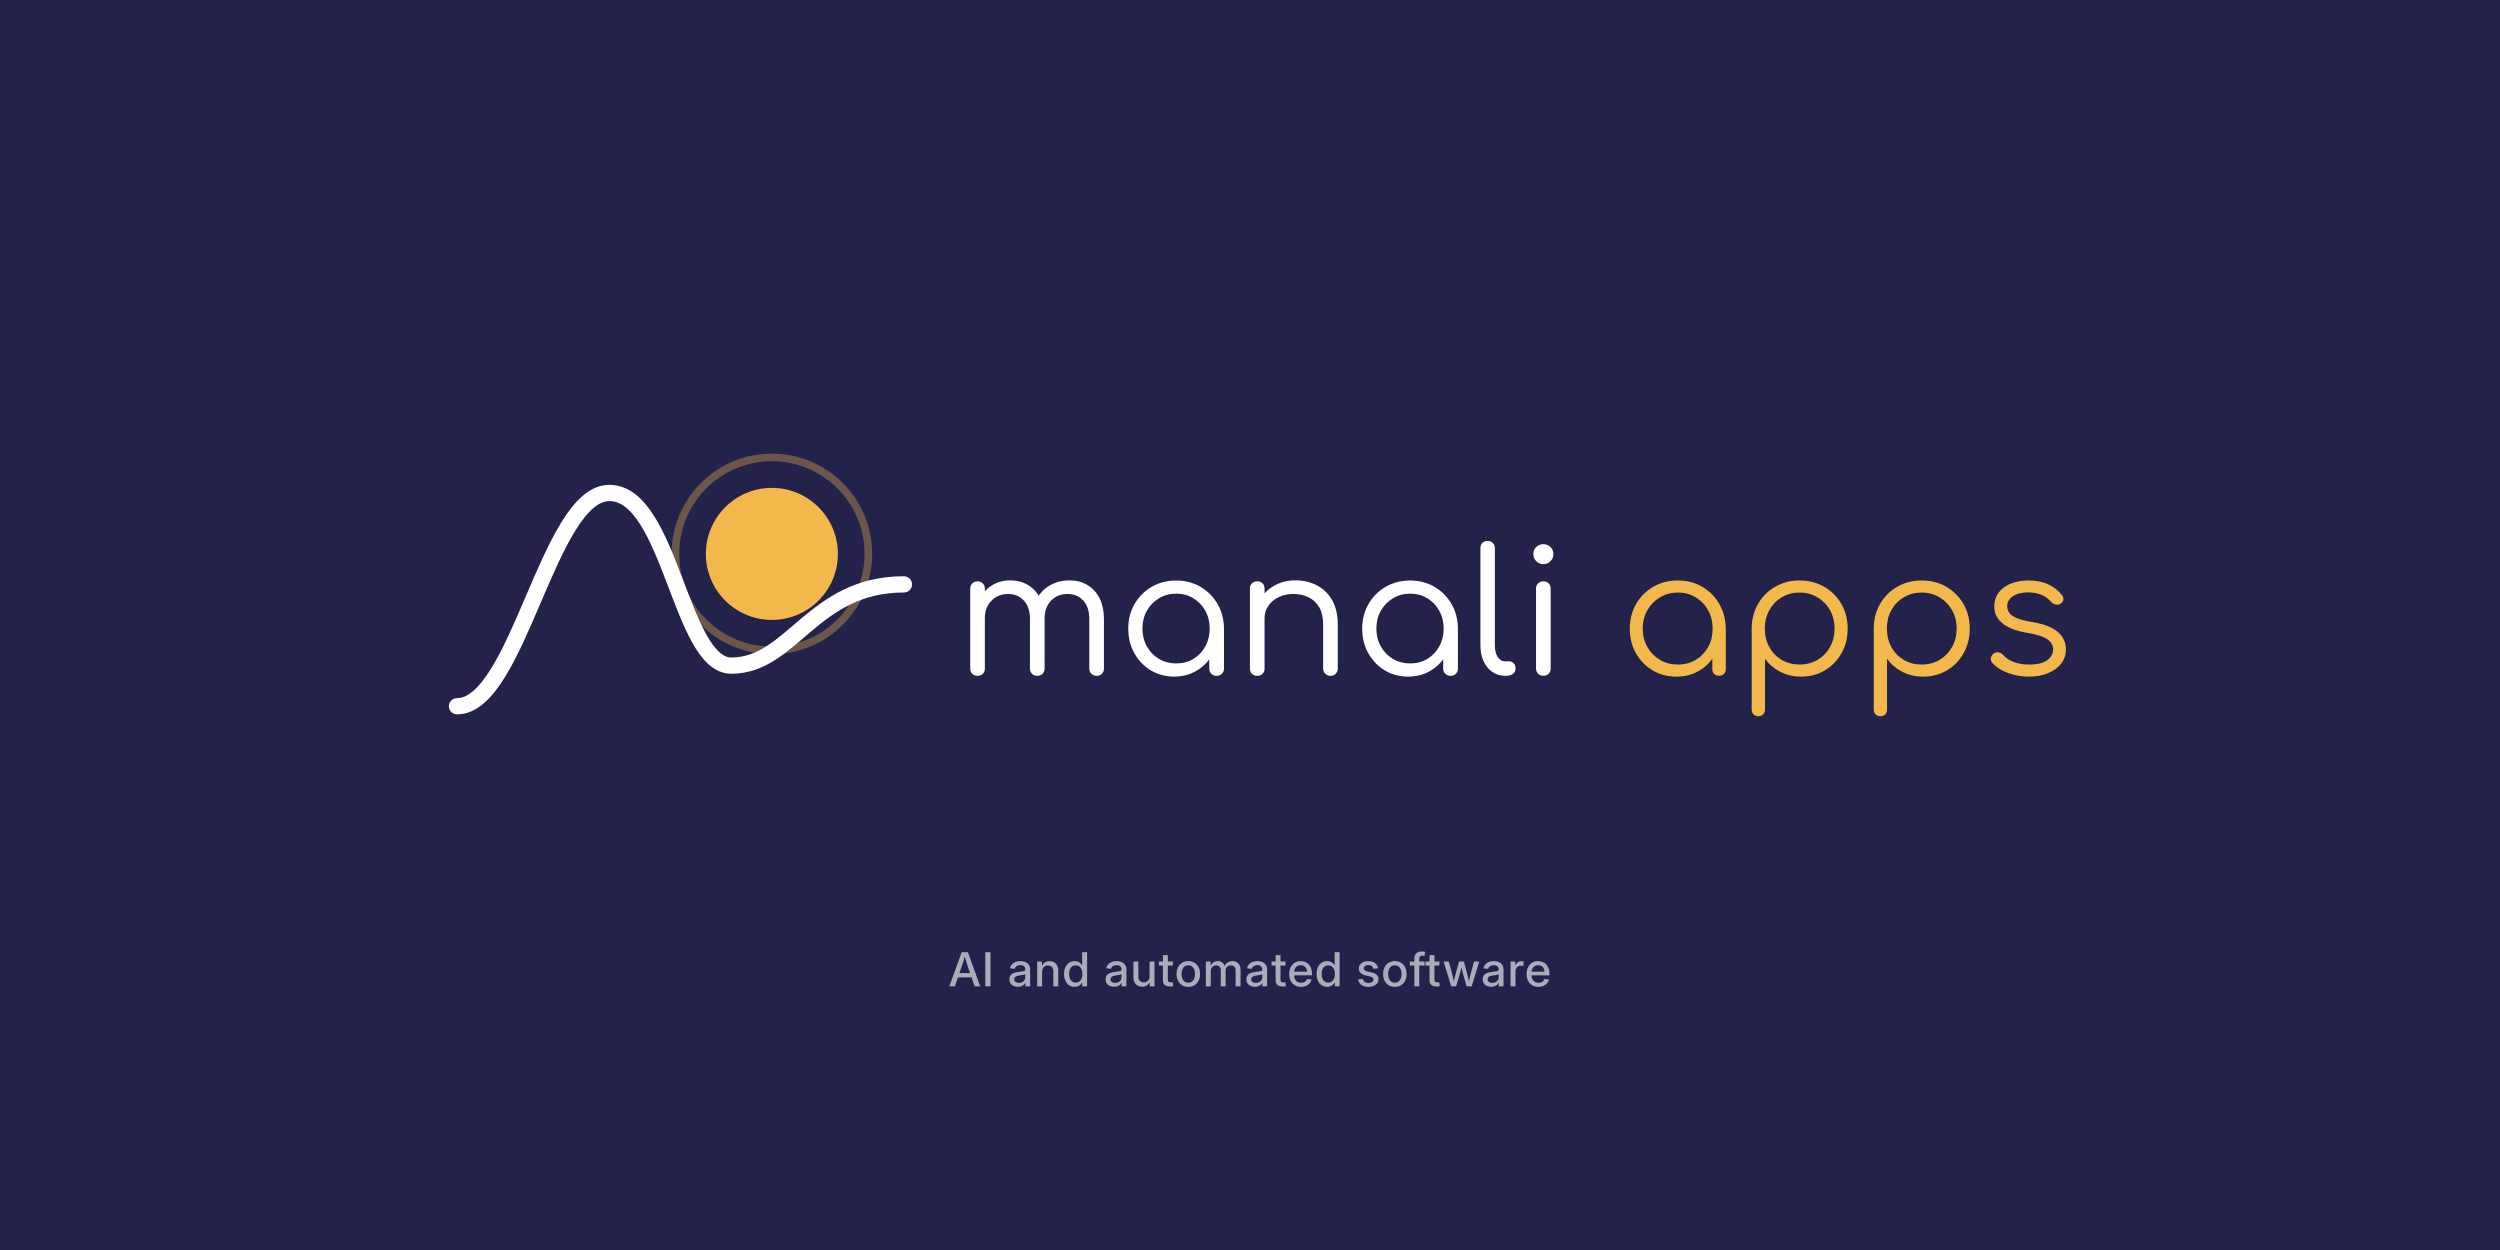
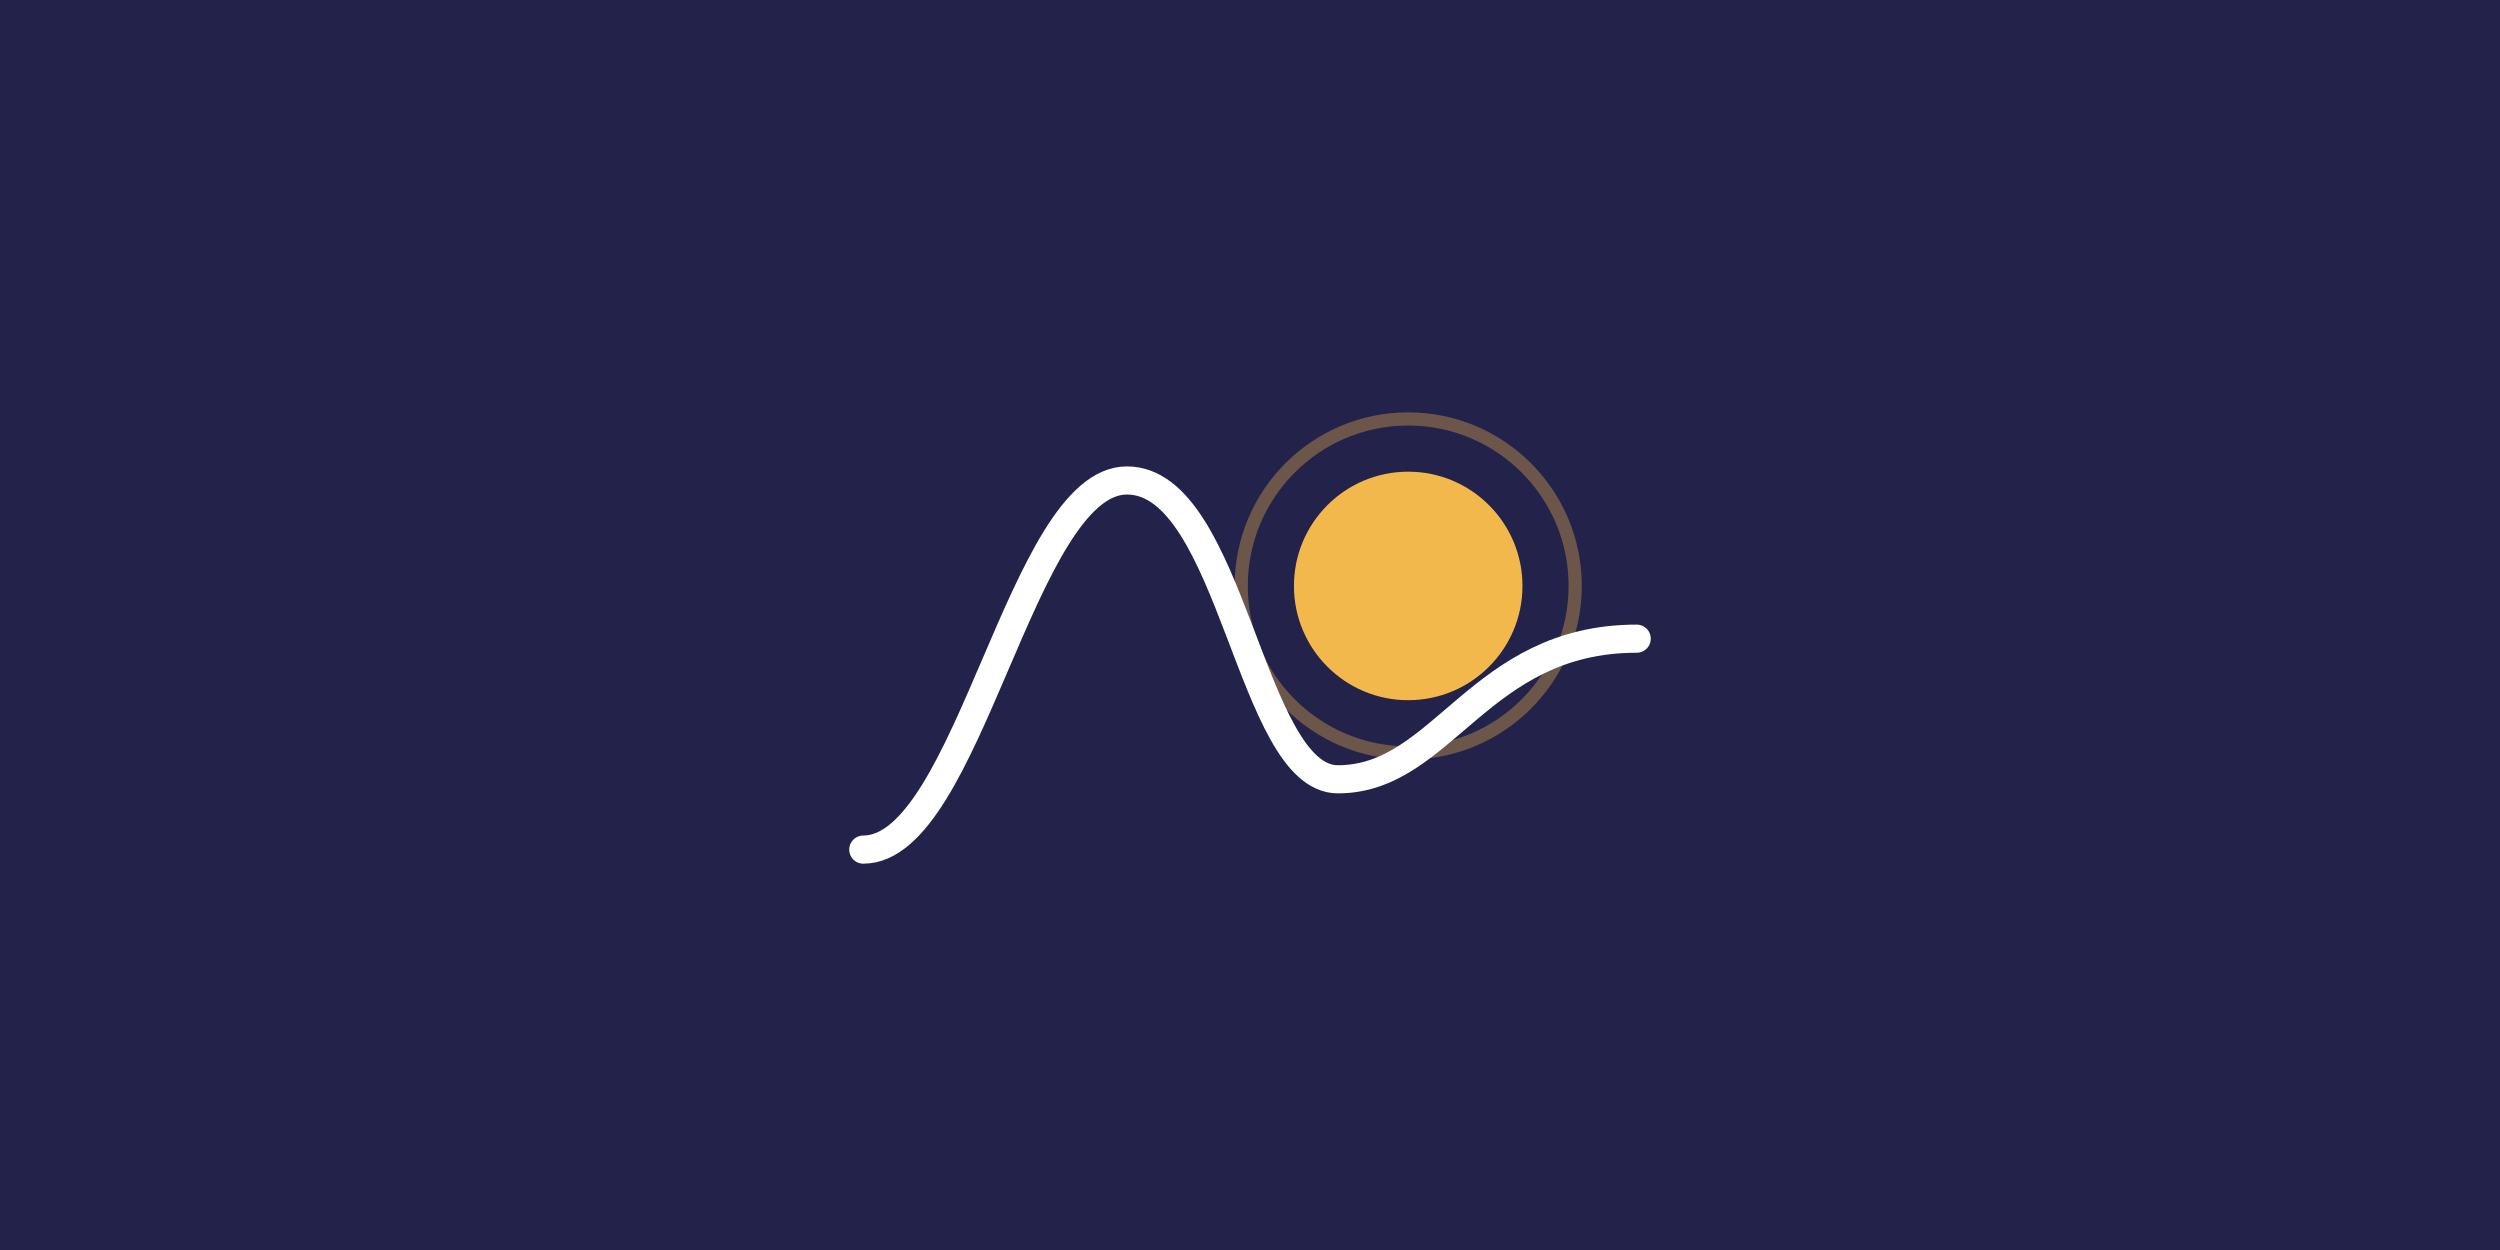
<svg xmlns="http://www.w3.org/2000/svg" viewBox="0 0 1280 640" width="1280" height="640">
-   <defs />
  <rect width="1280" height="640" fill="#23224A" />
-   <g transform="translate(218.4 190) scale(2.6)">
-     <g transform="translate(0 -4)">
-       <circle cx="68" cy="40" r="19" fill="none" stroke="rgba(242,184,75,0.35)" stroke-width="1.5" />
-       <circle cx="68" cy="40" r="13" fill="#F2B84B" />
-       <path pathLength="1" d="M6 70 C 18 70, 24 28, 36 28 C 48 28, 50 62, 60 62 C 72 62, 76 46, 94 46" fill="none" stroke="#FFFFFF" stroke-width="3.2" stroke-linecap="round" />
-     </g>
-     <g transform="translate(104 60)">
-       <g>
-         <path fill="#FFFFFF" d="M27.97 0.01Q27.34 0.01 26.93 -0.39Q26.51 -0.79 26.51 -1.42V-11.19Q26.51 -13.52 25.32 -14.81Q24.12 -16.11 22.24 -16.11Q20.23 -16.11 18.95 -14.76Q17.67 -13.40 17.70 -11.19H15.20Q15.23 -13.45 16.18 -15.17Q17.13 -16.89 18.81 -17.84Q20.49 -18.79 22.63 -18.79Q24.62 -18.79 26.15 -17.87Q27.68 -16.95 28.54 -15.24Q29.39 -13.53 29.39 -11.19V-1.42Q29.39 -0.79 29.00 -0.39Q28.61 0.01 27.97 0.01ZM4.51 0.01Q3.86 0.01 3.46 -0.39Q3.06 -0.79 3.06 -1.42V-17.14Q3.06 -17.78 3.46 -18.18Q3.86 -18.59 4.51 -18.59Q5.15 -18.59 5.55 -18.18Q5.94 -17.78 5.94 -17.14V-1.42Q5.94 -0.79 5.55 -0.39Q5.15 0.01 4.51 0.01ZM16.27 0.01Q15.64 0.01 15.23 -0.39Q14.82 -0.79 14.82 -1.42V-11.19Q14.82 -13.52 13.62 -14.81Q12.43 -16.11 10.54 -16.11Q8.53 -16.11 7.24 -14.78Q5.94 -13.45 5.94 -11.34H3.99Q4.03 -13.52 4.93 -15.20Q5.82 -16.89 7.39 -17.84Q8.95 -18.79 10.93 -18.79Q12.92 -18.79 14.45 -17.87Q15.98 -16.95 16.84 -15.24Q17.70 -13.53 17.70 -11.19V-1.42Q17.70 -0.79 17.30 -0.39Q16.91 0.01 16.27 0.01Z M43.21 0.16Q40.64 0.16 38.60 -1.08Q36.56 -2.32 35.37 -4.46Q34.18 -6.60 34.18 -9.28Q34.18 -12.00 35.42 -14.14Q36.66 -16.28 38.80 -17.52Q40.93 -18.76 43.61 -18.76Q46.29 -18.76 48.41 -17.52Q50.53 -16.28 51.77 -14.13Q53.01 -11.99 53.03 -9.28L51.89 -8.72Q51.89 -6.20 50.75 -4.19Q49.61 -2.18 47.66 -1.01Q45.70 0.16 43.21 0.16ZM43.61 -2.43Q45.51 -2.43 47.00 -3.32Q48.49 -4.21 49.35 -5.78Q50.22 -7.34 50.22 -9.28Q50.22 -11.26 49.35 -12.81Q48.49 -14.36 47.00 -15.26Q45.51 -16.17 43.61 -16.17Q41.75 -16.17 40.24 -15.26Q38.73 -14.36 37.85 -12.81Q36.97 -11.26 36.97 -9.28Q36.97 -7.34 37.85 -5.78Q38.73 -4.21 40.24 -3.32Q41.75 -2.43 43.61 -2.43ZM51.58 0.01Q50.95 0.01 50.54 -0.39Q50.13 -0.79 50.13 -1.42V-7.04L50.78 -10.01L53.03 -9.28V-1.42Q53.03 -0.79 52.62 -0.39Q52.21 0.01 51.58 0.01Z M74.01 0.01Q73.38 0.01 72.97 -0.40Q72.56 -0.81 72.56 -1.42V-10.11Q72.56 -12.17 71.79 -13.48Q71.02 -14.80 69.69 -15.46Q68.37 -16.11 66.68 -16.11Q65.09 -16.11 63.81 -15.49Q62.52 -14.86 61.77 -13.79Q61.02 -12.71 61.02 -11.34H59.07Q59.11 -13.48 60.19 -15.16Q61.26 -16.84 63.06 -17.82Q64.86 -18.79 67.08 -18.79Q69.48 -18.79 71.36 -17.79Q73.25 -16.79 74.35 -14.85Q75.44 -12.91 75.44 -10.11V-1.42Q75.44 -0.81 75.03 -0.40Q74.62 0.01 74.01 0.01ZM59.59 0.01Q58.94 0.01 58.54 -0.39Q58.14 -0.79 58.14 -1.42V-17.15Q58.14 -17.81 58.54 -18.20Q58.94 -18.60 59.59 -18.60Q60.23 -18.60 60.63 -18.20Q61.02 -17.81 61.02 -17.15V-1.42Q61.02 -0.79 60.63 -0.39Q60.23 0.01 59.59 0.01Z M89.28 0.16Q86.71 0.16 84.67 -1.08Q82.63 -2.32 81.44 -4.46Q80.25 -6.60 80.25 -9.28Q80.25 -12.00 81.49 -14.14Q82.73 -16.28 84.87 -17.52Q87.00 -18.76 89.68 -18.76Q92.36 -18.76 94.48 -17.52Q96.60 -16.28 97.84 -14.13Q99.08 -11.99 99.10 -9.28L97.96 -8.72Q97.96 -6.20 96.82 -4.19Q95.68 -2.18 93.73 -1.01Q91.77 0.16 89.28 0.16ZM89.68 -2.43Q91.58 -2.43 93.07 -3.32Q94.56 -4.21 95.42 -5.78Q96.29 -7.34 96.29 -9.28Q96.29 -11.26 95.42 -12.81Q94.56 -14.36 93.07 -15.26Q91.58 -16.17 89.68 -16.17Q87.82 -16.17 86.31 -15.26Q84.80 -14.36 83.92 -12.81Q83.04 -11.26 83.04 -9.28Q83.04 -7.34 83.92 -5.78Q84.80 -4.21 86.31 -3.32Q87.82 -2.43 89.68 -2.43ZM97.65 0.01Q97.02 0.01 96.61 -0.39Q96.20 -0.79 96.20 -1.42V-7.04L96.85 -10.01L99.10 -9.28V-1.42Q99.10 -0.79 98.69 -0.39Q98.28 0.01 97.65 0.01Z M108.35 0.00Q106.95 0.00 105.85 -0.77Q104.75 -1.54 104.14 -2.89Q103.53 -4.24 103.53 -6.01V-25.14Q103.53 -25.77 103.92 -26.16Q104.31 -26.55 104.95 -26.55Q105.58 -26.55 105.97 -26.16Q106.37 -25.77 106.37 -25.14V-6.01Q106.37 -4.61 106.92 -3.72Q107.48 -2.84 108.35 -2.84H109.20Q109.76 -2.84 110.10 -2.44Q110.45 -2.05 110.45 -1.42Q110.45 -0.78 109.95 -0.39Q109.46 0.00 108.67 0.00Z M115.93 0.00Q115.28 0.00 114.88 -0.40Q114.48 -0.80 114.48 -1.45V-17.15Q114.48 -17.81 114.88 -18.20Q115.28 -18.60 115.93 -18.60Q116.58 -18.60 116.97 -18.20Q117.36 -17.81 117.36 -17.15V-1.45Q117.36 -0.80 116.97 -0.40Q116.58 0.00 115.93 0.00ZM115.91 -21.98Q115.11 -21.98 114.53 -22.56Q113.95 -23.14 113.95 -23.96Q113.95 -24.83 114.54 -25.38Q115.13 -25.92 115.93 -25.92Q116.71 -25.92 117.30 -25.38Q117.90 -24.83 117.90 -23.96Q117.90 -23.14 117.32 -22.56Q116.74 -21.98 115.91 -21.98Z" />
-         <path fill="#F2B84B" transform="translate(130.87 0)" d="M11.25 0.17Q8.64 0.17 6.56 -1.07Q4.49 -2.31 3.28 -4.45Q2.07 -6.60 2.07 -9.28Q2.07 -12.00 3.32 -14.14Q4.56 -16.29 6.70 -17.53Q8.84 -18.77 11.53 -18.77Q14.21 -18.77 16.34 -17.53Q18.46 -16.29 19.70 -14.14Q20.94 -12.00 20.98 -9.28L19.92 -8.47Q19.92 -6.02 18.79 -4.06Q17.65 -2.11 15.69 -0.97Q13.74 0.17 11.25 0.17ZM11.53 -2.21Q13.50 -2.21 15.05 -3.13Q16.59 -4.05 17.49 -5.66Q18.39 -7.28 18.39 -9.28Q18.39 -11.32 17.49 -12.92Q16.59 -14.52 15.05 -15.45Q13.50 -16.39 11.53 -16.39Q9.59 -16.39 8.02 -15.45Q6.46 -14.52 5.54 -12.92Q4.62 -11.32 4.62 -9.28Q4.62 -7.28 5.54 -5.66Q6.46 -4.05 8.02 -3.13Q9.59 -2.21 11.53 -2.21ZM19.65 0.00Q19.07 0.00 18.70 -0.36Q18.33 -0.71 18.33 -1.29V-7.11L18.97 -9.79L20.98 -9.28V-1.29Q20.98 -0.71 20.60 -0.36Q20.23 0.00 19.65 0.00Z M27.40 7.96Q26.79 7.96 26.44 7.60Q26.08 7.24 26.08 6.63V-9.42Q26.11 -12.07 27.35 -14.20Q28.59 -16.32 30.72 -17.54Q32.84 -18.77 35.50 -18.77Q38.22 -18.77 40.36 -17.53Q42.50 -16.29 43.74 -14.14Q44.98 -12.00 44.98 -9.28Q44.98 -6.60 43.77 -4.45Q42.57 -2.31 40.49 -1.07Q38.42 0.17 35.80 0.17Q33.52 0.17 31.67 -0.80Q29.82 -1.77 28.70 -3.37V6.63Q28.70 7.24 28.34 7.60Q27.98 7.96 27.40 7.96ZM35.50 -2.21Q37.47 -2.21 39.03 -3.13Q40.60 -4.05 41.50 -5.66Q42.40 -7.28 42.40 -9.28Q42.40 -11.32 41.50 -12.92Q40.60 -14.52 39.03 -15.45Q37.47 -16.39 35.50 -16.39Q33.56 -16.39 31.99 -15.45Q30.43 -14.52 29.55 -12.92Q28.66 -11.32 28.66 -9.28Q28.66 -7.28 29.55 -5.66Q30.43 -4.05 31.99 -3.13Q33.56 -2.21 35.50 -2.21Z M51.44 7.96Q50.83 7.96 50.47 7.60Q50.12 7.24 50.12 6.63V-9.42Q50.15 -12.07 51.39 -14.20Q52.63 -16.32 54.76 -17.54Q56.88 -18.77 59.53 -18.77Q62.25 -18.77 64.40 -17.53Q66.54 -16.29 67.78 -14.14Q69.02 -12.00 69.02 -9.28Q69.02 -6.60 67.81 -4.45Q66.61 -2.31 64.53 -1.07Q62.46 0.17 59.84 0.17Q57.56 0.17 55.71 -0.80Q53.86 -1.77 52.73 -3.37V6.63Q52.73 7.24 52.38 7.60Q52.02 7.96 51.44 7.96ZM59.53 -2.21Q61.51 -2.21 63.07 -3.13Q64.63 -4.05 65.53 -5.66Q66.44 -7.28 66.44 -9.28Q66.44 -11.32 65.53 -12.92Q64.63 -14.52 63.07 -15.45Q61.51 -16.39 59.53 -16.39Q57.60 -16.39 56.03 -15.45Q54.47 -14.52 53.58 -12.92Q52.70 -11.32 52.70 -9.28Q52.70 -7.28 53.58 -5.66Q54.47 -4.05 56.03 -3.13Q57.60 -2.21 59.53 -2.21Z M80.65 0.17Q78.64 0.17 76.67 -0.51Q74.70 -1.19 73.47 -2.55Q73.10 -2.96 73.17 -3.47Q73.24 -3.98 73.68 -4.35Q74.15 -4.69 74.66 -4.62Q75.17 -4.56 75.51 -4.18Q76.33 -3.23 77.67 -2.72Q79.02 -2.21 80.65 -2.21Q83.16 -2.21 84.29 -3.08Q85.41 -3.94 85.44 -5.17Q85.44 -6.39 84.29 -7.19Q83.13 -7.99 80.48 -8.43Q77.04 -8.98 75.45 -10.34Q73.85 -11.70 73.85 -13.57Q73.85 -15.30 74.77 -16.46Q75.68 -17.61 77.21 -18.19Q78.74 -18.77 80.58 -18.77Q82.86 -18.77 84.51 -17.99Q86.16 -17.20 87.18 -15.88Q87.52 -15.44 87.45 -14.96Q87.38 -14.48 86.90 -14.18Q86.50 -13.94 85.97 -14.03Q85.44 -14.11 85.07 -14.52Q84.22 -15.50 83.10 -15.96Q81.97 -16.42 80.51 -16.42Q78.64 -16.42 77.52 -15.66Q76.40 -14.89 76.40 -13.74Q76.40 -12.95 76.82 -12.38Q77.25 -11.80 78.28 -11.36Q79.32 -10.91 81.19 -10.61Q83.74 -10.20 85.22 -9.40Q86.70 -8.60 87.33 -7.53Q87.96 -6.46 87.96 -5.20Q87.96 -3.60 87.02 -2.40Q86.09 -1.19 84.44 -0.51Q82.79 0.17 80.65 0.17Z" />
-       </g>
-     </g>
-   </g>
-   <g transform="translate(485.7 505)">
-     <path fill="rgba(255,255,255,0.62)" d="M0.37 0.00 6.66 -17.46H9.86L16.17 0.00H13.31L9.93 -9.79Q9.53 -11.01 9.05 -12.55Q8.57 -14.09 7.93 -16.31H8.58Q7.93 -14.08 7.46 -12.53Q6.98 -10.98 6.58 -9.79L3.20 0.00ZM3.82 -4.56V-6.78H12.72V-4.56Z M21.42 -17.46V0.00H18.78V-17.46Z M35.45 0.24Q34.21 0.24 33.23 -0.20Q32.24 -0.64 31.67 -1.50Q31.09 -2.35 31.09 -3.61Q31.09 -4.70 31.51 -5.39Q31.93 -6.09 32.63 -6.49Q33.34 -6.90 34.23 -7.11Q35.12 -7.31 36.05 -7.42Q37.22 -7.57 37.91 -7.66Q38.61 -7.74 38.93 -7.94Q39.24 -8.14 39.24 -8.59V-8.68Q39.24 -9.34 38.95 -9.83Q38.66 -10.31 38.10 -10.58Q37.54 -10.85 36.73 -10.85Q35.92 -10.85 35.31 -10.58Q34.71 -10.32 34.34 -9.89Q33.97 -9.46 33.86 -8.95L31.43 -9.22Q31.66 -10.41 32.40 -11.22Q33.13 -12.04 34.25 -12.47Q35.36 -12.91 36.74 -12.91Q37.72 -12.91 38.62 -12.66Q39.53 -12.41 40.23 -11.89Q40.93 -11.37 41.34 -10.55Q41.75 -9.73 41.75 -8.58V0.00H39.28V-1.77H39.20Q38.94 -1.27 38.47 -0.81Q38.00 -0.35 37.26 -0.06Q36.51 0.24 35.45 0.24ZM35.98 -1.78Q37.06 -1.78 37.79 -2.19Q38.51 -2.59 38.88 -3.25Q39.25 -3.91 39.25 -4.67V-6.22Q39.12 -6.11 38.78 -6.01Q38.44 -5.91 37.99 -5.82Q37.54 -5.74 37.07 -5.67Q36.60 -5.60 36.19 -5.55Q35.49 -5.45 34.90 -5.24Q34.30 -5.02 33.95 -4.62Q33.59 -4.22 33.59 -3.57Q33.59 -3.00 33.89 -2.60Q34.19 -2.20 34.73 -1.99Q35.27 -1.78 35.98 -1.78Z M47.85 -7.41V0.00H45.33V-12.70H47.77L47.79 -9.56H47.35Q47.94 -11.27 49.03 -12.09Q50.11 -12.91 51.65 -12.91Q52.96 -12.91 53.97 -12.35Q54.97 -11.79 55.55 -10.70Q56.12 -9.60 56.12 -7.98V0.00H53.60V-7.67Q53.60 -9.12 52.88 -9.90Q52.16 -10.68 50.87 -10.68Q50.01 -10.68 49.33 -10.32Q48.65 -9.96 48.25 -9.24Q47.85 -8.51 47.85 -7.41Z M64.52 0.25Q62.92 0.25 61.69 -0.56Q60.47 -1.38 59.79 -2.86Q59.10 -4.33 59.10 -6.34Q59.10 -8.34 59.79 -9.82Q60.48 -11.30 61.71 -12.10Q62.93 -12.91 64.51 -12.91Q65.51 -12.91 66.23 -12.60Q66.96 -12.30 67.47 -11.81Q67.98 -11.32 68.30 -10.76H68.38V-17.46H70.90V0.00H68.43V-1.96H68.32Q67.99 -1.37 67.48 -0.87Q66.96 -0.37 66.23 -0.06Q65.50 0.25 64.52 0.25ZM65.05 -1.91Q66.12 -1.91 66.89 -2.47Q67.66 -3.02 68.07 -4.02Q68.48 -5.02 68.48 -6.35Q68.48 -7.68 68.08 -8.67Q67.67 -9.66 66.90 -10.20Q66.13 -10.75 65.05 -10.75Q64.00 -10.75 63.24 -10.21Q62.48 -9.67 62.07 -8.69Q61.67 -7.70 61.67 -6.35Q61.67 -5.00 62.07 -4.00Q62.48 -3.00 63.24 -2.46Q64.00 -1.91 65.05 -1.91Z M84.72 0.24Q83.48 0.24 82.50 -0.20Q81.51 -0.64 80.94 -1.50Q80.37 -2.35 80.37 -3.61Q80.37 -4.70 80.78 -5.39Q81.20 -6.09 81.91 -6.49Q82.61 -6.90 83.50 -7.11Q84.39 -7.31 85.33 -7.42Q86.49 -7.57 87.19 -7.66Q87.89 -7.74 88.20 -7.94Q88.51 -8.14 88.51 -8.59V-8.68Q88.51 -9.34 88.22 -9.83Q87.93 -10.31 87.37 -10.58Q86.81 -10.85 86.01 -10.85Q85.19 -10.85 84.59 -10.58Q83.98 -10.32 83.61 -9.89Q83.24 -9.46 83.13 -8.95L80.70 -9.22Q80.94 -10.41 81.67 -11.22Q82.41 -12.04 83.52 -12.47Q84.64 -12.91 86.01 -12.91Q86.99 -12.91 87.90 -12.66Q88.80 -12.41 89.50 -11.89Q90.21 -11.37 90.61 -10.55Q91.02 -9.73 91.02 -8.58V0.00H88.56V-1.77H88.47Q88.22 -1.27 87.74 -0.81Q87.27 -0.35 86.53 -0.06Q85.79 0.24 84.72 0.24ZM85.26 -1.78Q86.33 -1.78 87.06 -2.19Q87.79 -2.59 88.15 -3.25Q88.52 -3.91 88.52 -4.67V-6.22Q88.39 -6.11 88.05 -6.01Q87.72 -5.91 87.27 -5.82Q86.82 -5.74 86.34 -5.67Q85.87 -5.60 85.46 -5.55Q84.77 -5.45 84.17 -5.24Q83.58 -5.02 83.22 -4.62Q82.86 -4.22 82.86 -3.57Q82.86 -3.00 83.16 -2.60Q83.46 -2.20 84.00 -1.99Q84.54 -1.78 85.26 -1.78Z M99.08 0.21Q97.78 0.21 96.77 -0.35Q95.76 -0.91 95.18 -2.00Q94.61 -3.10 94.61 -4.72V-12.70H97.13V-5.03Q97.13 -3.58 97.86 -2.80Q98.58 -2.02 99.87 -2.02Q100.72 -2.02 101.40 -2.38Q102.08 -2.74 102.48 -3.47Q102.87 -4.20 102.87 -5.29V-12.70H105.40V0.00H102.95L102.95 -3.13H103.38Q102.79 -1.42 101.70 -0.61Q100.60 0.21 99.08 0.21Z M114.80 -12.70V-10.63H107.66V-12.70ZM109.72 -15.96H112.24V-3.39Q112.24 -2.66 112.55 -2.35Q112.85 -2.03 113.60 -2.03Q113.85 -2.03 114.18 -2.05Q114.52 -2.07 114.76 -2.09L114.96 -0.04Q114.61 0.02 114.16 0.05Q113.71 0.08 113.29 0.08Q111.53 0.08 110.62 -0.74Q109.72 -1.55 109.72 -3.12Z M122.70 0.28Q120.90 0.28 119.55 -0.55Q118.20 -1.38 117.45 -2.87Q116.69 -4.35 116.69 -6.31Q116.69 -8.28 117.45 -9.77Q118.20 -11.26 119.55 -12.09Q120.90 -12.93 122.70 -12.93Q124.51 -12.93 125.86 -12.09Q127.21 -11.26 127.97 -9.77Q128.72 -8.28 128.72 -6.31Q128.72 -4.35 127.97 -2.87Q127.21 -1.38 125.86 -0.55Q124.51 0.28 122.70 0.28ZM122.70 -1.88Q123.82 -1.88 124.60 -2.45Q125.37 -3.02 125.76 -4.03Q126.16 -5.03 126.16 -6.31Q126.16 -7.60 125.76 -8.61Q125.37 -9.61 124.60 -10.19Q123.82 -10.77 122.70 -10.77Q121.59 -10.77 120.82 -10.19Q120.05 -9.62 119.65 -8.61Q119.25 -7.61 119.25 -6.31Q119.25 -5.02 119.65 -4.02Q120.05 -3.02 120.82 -2.45Q121.59 -1.88 122.70 -1.88Z M131.70 0.00V-12.70H134.12L134.15 -9.89H133.94Q134.26 -10.91 134.84 -11.59Q135.43 -12.26 136.21 -12.59Q136.99 -12.93 137.84 -12.93Q139.27 -12.93 140.23 -12.08Q141.19 -11.23 141.46 -9.86H141.10Q141.35 -10.79 141.96 -11.48Q142.57 -12.17 143.43 -12.55Q144.30 -12.93 145.33 -12.93Q146.49 -12.93 147.42 -12.43Q148.36 -11.93 148.91 -10.93Q149.47 -9.94 149.47 -8.45V0.00H146.94V-8.21Q146.94 -9.54 146.21 -10.13Q145.47 -10.72 144.47 -10.72Q143.65 -10.72 143.06 -10.38Q142.47 -10.03 142.14 -9.42Q141.82 -8.82 141.82 -8.03V0.00H139.34V-8.39Q139.34 -9.44 138.66 -10.08Q137.98 -10.72 136.93 -10.72Q136.21 -10.72 135.59 -10.39Q134.97 -10.05 134.59 -9.39Q134.22 -8.74 134.22 -7.77V0.00Z M156.78 0.24Q155.55 0.24 154.56 -0.20Q153.58 -0.64 153.00 -1.50Q152.43 -2.35 152.43 -3.61Q152.43 -4.70 152.85 -5.39Q153.26 -6.09 153.97 -6.49Q154.68 -6.90 155.56 -7.11Q156.45 -7.31 157.39 -7.42Q158.55 -7.57 159.25 -7.66Q159.95 -7.74 160.26 -7.94Q160.58 -8.14 160.58 -8.59V-8.68Q160.58 -9.34 160.29 -9.83Q160.00 -10.31 159.44 -10.58Q158.88 -10.85 158.07 -10.85Q157.26 -10.85 156.65 -10.58Q156.04 -10.32 155.67 -9.89Q155.30 -9.46 155.20 -8.95L152.76 -9.22Q153.00 -10.41 153.73 -11.22Q154.47 -12.04 155.58 -12.47Q156.70 -12.91 158.07 -12.91Q159.06 -12.91 159.96 -12.66Q160.86 -12.41 161.57 -11.89Q162.27 -11.37 162.68 -10.55Q163.08 -9.73 163.08 -8.58V0.00H160.62V-1.77H160.54Q160.28 -1.27 159.81 -0.81Q159.33 -0.35 158.59 -0.06Q157.85 0.24 156.78 0.24ZM157.32 -1.78Q158.39 -1.78 159.12 -2.19Q159.85 -2.59 160.22 -3.25Q160.58 -3.91 160.58 -4.67V-6.22Q160.45 -6.11 160.12 -6.01Q159.78 -5.91 159.33 -5.82Q158.88 -5.74 158.41 -5.67Q157.93 -5.60 157.52 -5.55Q156.83 -5.45 156.23 -5.24Q155.64 -5.02 155.28 -4.62Q154.92 -4.22 154.92 -3.57Q154.92 -3.00 155.22 -2.60Q155.53 -2.20 156.06 -1.99Q156.60 -1.78 157.32 -1.78Z M172.48 -12.70V-10.63H165.33V-12.70ZM167.40 -15.96H169.92V-3.39Q169.92 -2.66 170.22 -2.35Q170.53 -2.03 171.28 -2.03Q171.52 -2.03 171.86 -2.05Q172.19 -2.07 172.44 -2.09L172.64 -0.04Q172.28 0.02 171.84 0.05Q171.39 0.08 170.97 0.08Q169.20 0.08 168.30 -0.74Q167.40 -1.55 167.40 -3.12Z M180.42 0.28Q178.54 0.28 177.19 -0.56Q175.83 -1.39 175.10 -2.87Q174.37 -4.36 174.37 -6.30Q174.37 -8.24 175.11 -9.74Q175.85 -11.23 177.17 -12.08Q178.50 -12.93 180.25 -12.93Q181.48 -12.93 182.53 -12.50Q183.59 -12.08 184.38 -11.25Q185.18 -10.42 185.62 -9.21Q186.06 -7.99 186.06 -6.41V-5.63H175.63V-7.52H184.75L183.61 -6.92Q183.61 -8.10 183.21 -8.98Q182.82 -9.86 182.07 -10.35Q181.32 -10.83 180.27 -10.83Q179.21 -10.83 178.45 -10.34Q177.69 -9.85 177.28 -9.00Q176.87 -8.14 176.87 -7.05V-5.87Q176.87 -4.63 177.30 -3.71Q177.73 -2.80 178.54 -2.31Q179.34 -1.82 180.45 -1.82Q181.22 -1.82 181.83 -2.05Q182.44 -2.28 182.85 -2.71Q183.27 -3.14 183.47 -3.74L185.87 -3.49Q185.60 -2.37 184.84 -1.52Q184.09 -0.68 182.96 -0.20Q181.82 0.28 180.42 0.28Z M193.81 0.25Q192.21 0.25 190.98 -0.56Q189.76 -1.38 189.08 -2.86Q188.39 -4.33 188.39 -6.34Q188.39 -8.34 189.08 -9.82Q189.77 -11.30 191.00 -12.10Q192.22 -12.91 193.80 -12.91Q194.79 -12.91 195.52 -12.60Q196.25 -12.30 196.76 -11.81Q197.27 -11.32 197.59 -10.76H197.66V-17.46H200.19V0.00H197.72V-1.96H197.61Q197.28 -1.37 196.76 -0.87Q196.25 -0.37 195.52 -0.06Q194.79 0.25 193.81 0.25ZM194.34 -1.91Q195.41 -1.91 196.18 -2.47Q196.95 -3.02 197.36 -4.02Q197.77 -5.02 197.77 -6.35Q197.77 -7.68 197.37 -8.67Q196.96 -9.66 196.19 -10.20Q195.42 -10.75 194.34 -10.75Q193.28 -10.75 192.53 -10.21Q191.77 -9.67 191.36 -8.69Q190.96 -7.70 190.96 -6.35Q190.96 -5.00 191.36 -4.00Q191.77 -3.00 192.53 -2.46Q193.29 -1.91 194.34 -1.91Z M214.92 0.28Q213.50 0.28 212.38 -0.15Q211.25 -0.59 210.55 -1.45Q209.85 -2.31 209.70 -3.56L212.13 -3.79Q212.31 -2.78 213.02 -2.26Q213.73 -1.74 214.90 -1.74Q216.11 -1.74 216.82 -2.24Q217.52 -2.74 217.52 -3.47Q217.52 -4.10 217.05 -4.49Q216.58 -4.89 215.71 -5.08L213.59 -5.55Q211.82 -5.95 210.92 -6.85Q210.02 -7.74 210.02 -9.13Q210.02 -10.26 210.64 -11.11Q211.26 -11.97 212.36 -12.45Q213.46 -12.92 214.91 -12.92Q216.31 -12.92 217.36 -12.47Q218.41 -12.01 219.04 -11.18Q219.67 -10.35 219.81 -9.22L217.47 -8.99Q217.35 -9.80 216.71 -10.37Q216.07 -10.93 214.94 -10.93Q213.88 -10.93 213.21 -10.44Q212.55 -9.95 212.55 -9.23Q212.55 -8.59 213.03 -8.19Q213.50 -7.80 214.44 -7.58L216.55 -7.12Q218.37 -6.71 219.23 -5.85Q220.09 -5.00 220.09 -3.64Q220.09 -2.46 219.43 -1.58Q218.77 -0.69 217.60 -0.21Q216.43 0.28 214.92 0.28Z M228.46 0.28Q226.66 0.28 225.30 -0.55Q223.95 -1.38 223.20 -2.87Q222.45 -4.35 222.45 -6.31Q222.45 -8.28 223.20 -9.77Q223.95 -11.26 225.30 -12.09Q226.66 -12.93 228.46 -12.93Q230.27 -12.93 231.62 -12.09Q232.97 -11.26 233.72 -9.77Q234.47 -8.28 234.47 -6.31Q234.47 -4.35 233.72 -2.87Q232.97 -1.38 231.62 -0.55Q230.27 0.28 228.46 0.28ZM228.46 -1.88Q229.58 -1.88 230.35 -2.45Q231.12 -3.02 231.52 -4.03Q231.92 -5.03 231.92 -6.31Q231.92 -7.60 231.52 -8.61Q231.12 -9.61 230.35 -10.19Q229.58 -10.77 228.46 -10.77Q227.34 -10.77 226.57 -10.19Q225.80 -9.62 225.40 -8.61Q225.01 -7.61 225.01 -6.31Q225.01 -5.02 225.40 -4.02Q225.80 -3.02 226.57 -2.45Q227.34 -1.88 228.46 -1.88Z M243.67 -12.70V-10.63H236.11V-12.70ZM238.45 0.00V-14.48Q238.45 -15.57 238.92 -16.31Q239.39 -17.05 240.23 -17.44Q241.06 -17.83 242.14 -17.83Q242.75 -17.83 243.23 -17.77Q243.72 -17.71 243.92 -17.67L243.65 -15.60Q243.50 -15.63 243.17 -15.66Q242.84 -15.69 242.53 -15.69Q241.70 -15.69 241.33 -15.30Q240.97 -14.92 240.97 -14.10V0.00Z M251.29 -12.70V-10.63H244.15V-12.70ZM246.21 -15.96H248.73V-3.39Q248.73 -2.66 249.04 -2.35Q249.34 -2.03 250.10 -2.03Q250.34 -2.03 250.68 -2.05Q251.01 -2.07 251.25 -2.09L251.45 -0.04Q251.10 0.02 250.65 0.05Q250.20 0.08 249.79 0.08Q248.02 0.08 247.12 -0.74Q246.21 -1.55 246.21 -3.12Z M257.31 0.00 253.43 -12.70H256.08L257.51 -7.47Q257.84 -6.22 258.19 -4.81Q258.53 -3.39 258.86 -1.84H258.51Q258.84 -3.36 259.19 -4.78Q259.55 -6.20 259.89 -7.47L261.34 -12.70H263.79L265.21 -7.47Q265.55 -6.21 265.90 -4.79Q266.24 -3.38 266.58 -1.84H266.21Q266.55 -3.37 266.89 -4.78Q267.24 -6.20 267.57 -7.47L269.01 -12.70H271.68L267.80 0.00H265.22L263.63 -5.50Q263.39 -6.32 263.17 -7.20Q262.94 -8.07 262.73 -8.97Q262.51 -9.87 262.28 -10.75H262.83Q262.61 -9.87 262.38 -8.97Q262.16 -8.07 261.94 -7.19Q261.71 -6.32 261.47 -5.50L259.87 0.00Z M277.81 0.24Q276.57 0.24 275.59 -0.20Q274.60 -0.64 274.03 -1.50Q273.46 -2.35 273.46 -3.61Q273.46 -4.70 273.87 -5.39Q274.29 -6.09 275.00 -6.49Q275.70 -6.90 276.59 -7.11Q277.48 -7.31 278.42 -7.42Q279.58 -7.57 280.28 -7.66Q280.98 -7.74 281.29 -7.94Q281.60 -8.14 281.60 -8.59V-8.68Q281.60 -9.34 281.31 -9.83Q281.02 -10.31 280.46 -10.58Q279.90 -10.85 279.10 -10.85Q278.28 -10.85 277.68 -10.58Q277.07 -10.32 276.70 -9.89Q276.33 -9.46 276.22 -8.95L273.79 -9.22Q274.03 -10.41 274.76 -11.22Q275.50 -12.04 276.61 -12.47Q277.73 -12.91 279.10 -12.91Q280.08 -12.91 280.99 -12.66Q281.89 -12.41 282.59 -11.89Q283.30 -11.37 283.70 -10.55Q284.11 -9.73 284.11 -8.58V0.00H281.65V-1.77H281.56Q281.31 -1.27 280.83 -0.81Q280.36 -0.35 279.62 -0.06Q278.88 0.24 277.81 0.24ZM278.35 -1.78Q279.42 -1.78 280.15 -2.19Q280.88 -2.59 281.24 -3.25Q281.61 -3.91 281.61 -4.67V-6.22Q281.48 -6.11 281.14 -6.01Q280.81 -5.91 280.36 -5.82Q279.91 -5.74 279.43 -5.67Q278.96 -5.60 278.55 -5.55Q277.86 -5.45 277.26 -5.24Q276.67 -5.02 276.31 -4.62Q275.95 -4.22 275.95 -3.57Q275.95 -3.00 276.25 -2.60Q276.55 -2.20 277.09 -1.99Q277.63 -1.78 278.35 -1.78Z M287.70 0.00V-12.70H290.12V-10.65H290.21Q290.56 -11.69 291.37 -12.28Q292.18 -12.86 293.35 -12.86Q293.61 -12.86 293.89 -12.85Q294.16 -12.83 294.33 -12.80V-10.43Q294.19 -10.46 293.81 -10.51Q293.43 -10.55 293.01 -10.55Q292.23 -10.55 291.59 -10.21Q290.95 -9.86 290.59 -9.21Q290.22 -8.55 290.22 -7.60V0.00Z M301.98 0.28Q300.10 0.28 298.74 -0.56Q297.38 -1.39 296.65 -2.87Q295.92 -4.36 295.92 -6.30Q295.92 -8.24 296.66 -9.74Q297.40 -11.23 298.73 -12.08Q300.06 -12.93 301.80 -12.93Q303.03 -12.93 304.09 -12.50Q305.15 -12.08 305.94 -11.25Q306.73 -10.42 307.17 -9.21Q307.62 -7.99 307.62 -6.41V-5.63H297.18V-7.52H306.30L305.16 -6.92Q305.16 -8.10 304.77 -8.98Q304.37 -9.86 303.63 -10.35Q302.88 -10.83 301.82 -10.83Q300.77 -10.83 300.01 -10.34Q299.25 -9.85 298.83 -9.00Q298.42 -8.14 298.42 -7.05V-5.87Q298.42 -4.63 298.86 -3.71Q299.29 -2.80 300.09 -2.31Q300.90 -1.82 302.01 -1.82Q302.78 -1.82 303.38 -2.05Q303.99 -2.28 304.41 -2.71Q304.83 -3.14 305.03 -3.74L307.42 -3.49Q307.16 -2.37 306.40 -1.52Q305.64 -0.68 304.51 -0.20Q303.38 0.28 301.98 0.28Z" />
+   <g transform="translate(415 120) scale(4.5)">
+     <circle cx="68" cy="40" r="19" fill="none" stroke="rgba(242,184,75,0.35)" stroke-width="1.5" />
+     <circle cx="68" cy="40" r="13" fill="#F2B84B" />
+     <path d="M6 70 C 18 70, 24 28, 36 28 C 48 28, 50 62, 60 62 C 72 62, 76 46, 94 46" fill="none" stroke="#FFFFFF" stroke-width="3.2" stroke-linecap="round" />
  </g>
</svg>
